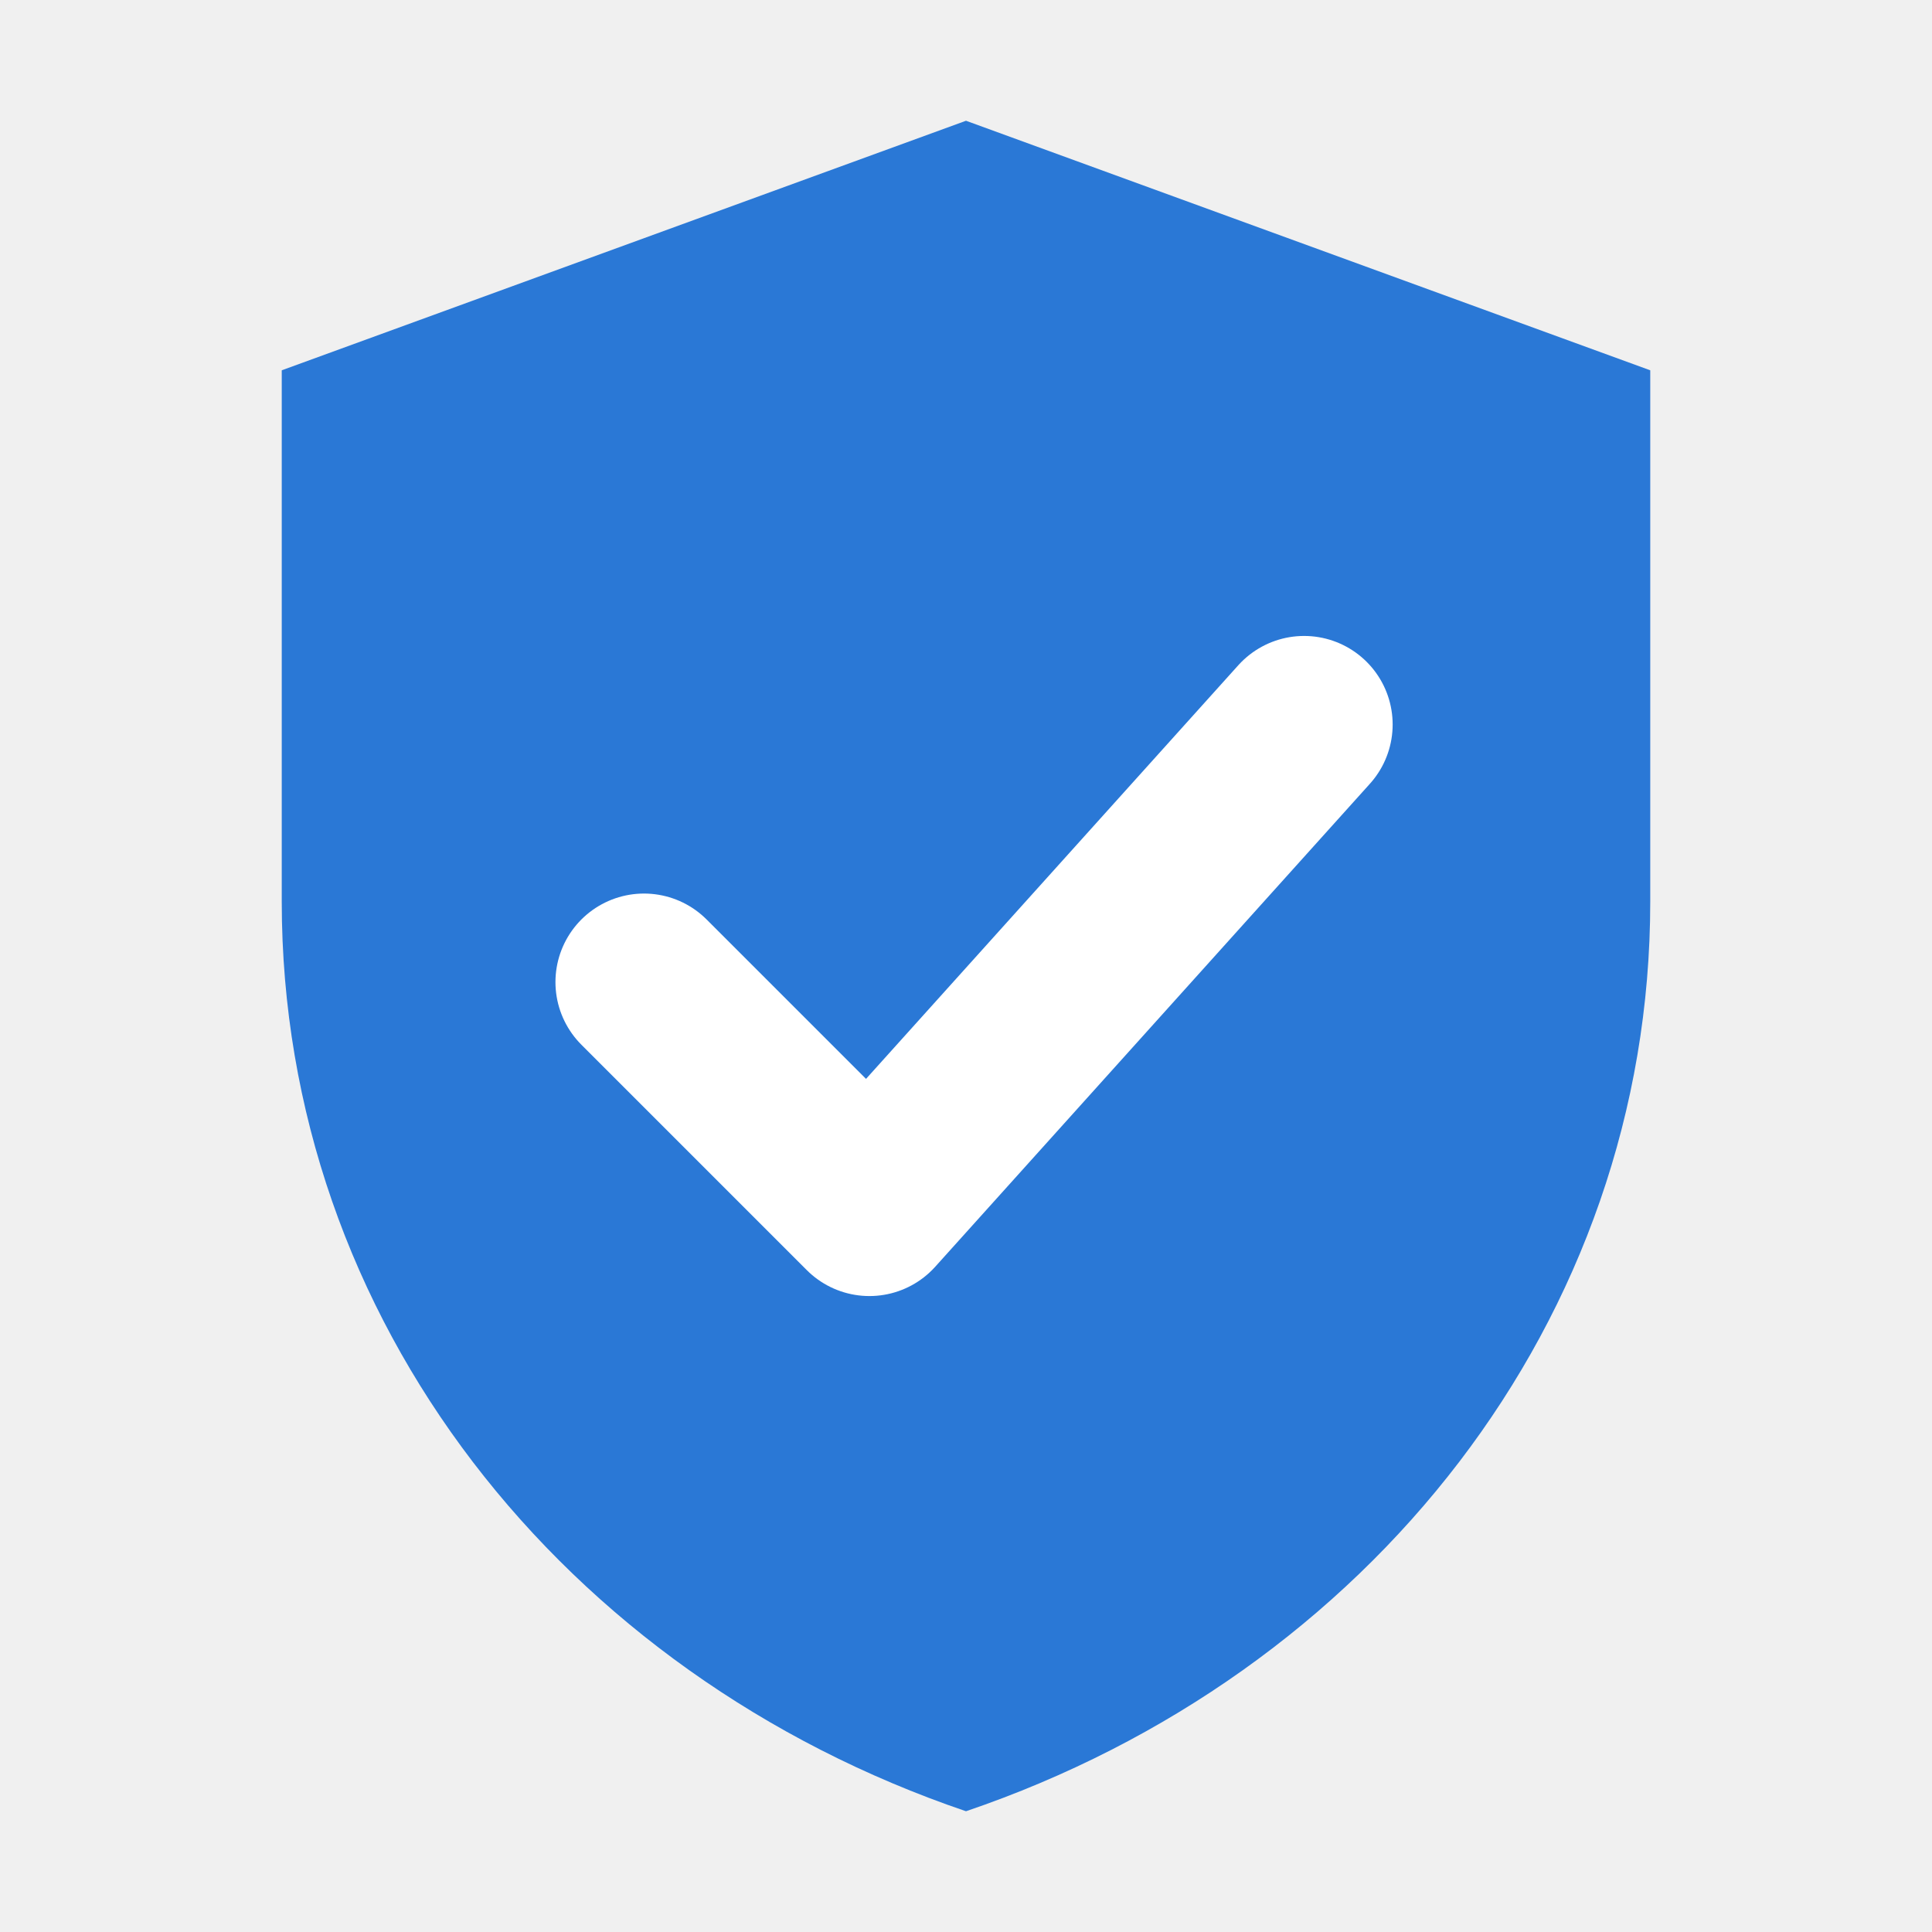
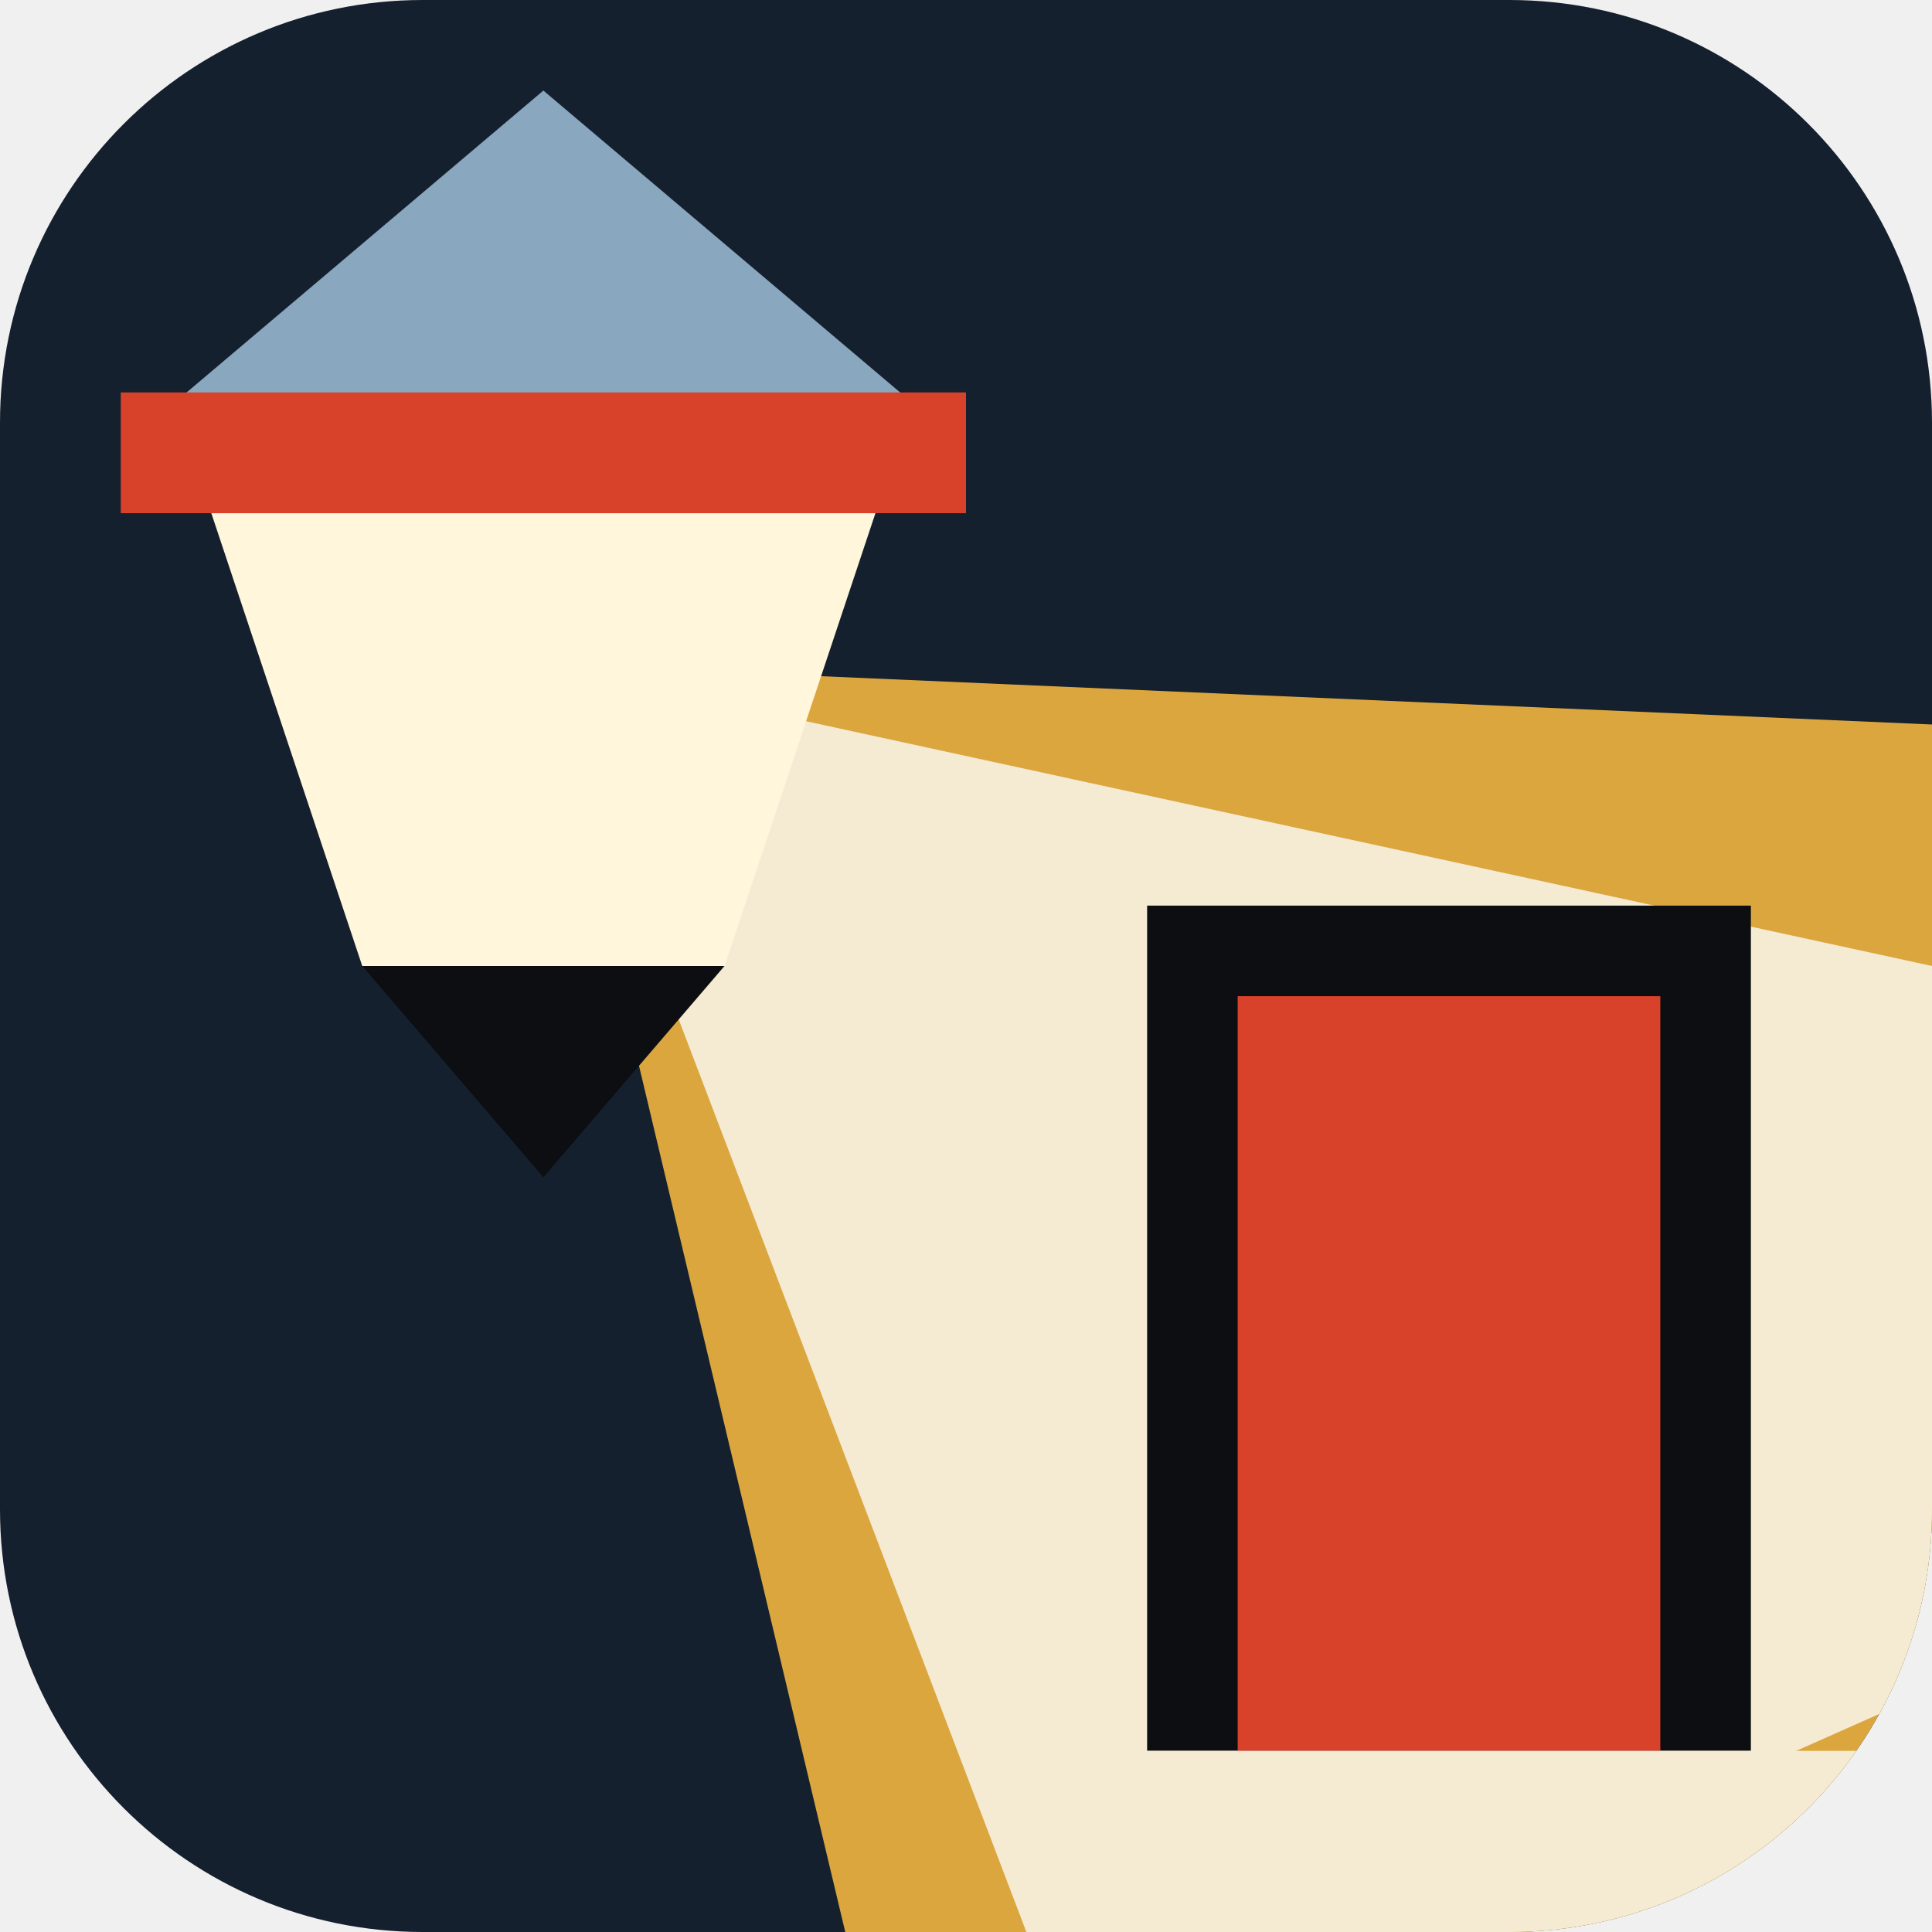
- <svg xmlns="http://www.w3.org/2000/svg" viewBox="0 0 24 24">
-   <path fill="#2a78d6" d="M12 1.5 3.5 4.6v6.6c0 5.2 3.5 9.6 8.5 11.3 5-1.7 8.5-6.1 8.5-11.3V4.6L12 1.5Z" />
-   <path fill="none" stroke="#fff" stroke-width="2.2" stroke-linecap="round" stroke-linejoin="round" d="m8 12.2 2.8 2.8L16.2 9" />
+ <svg xmlns="http://www.w3.org/2000/svg" viewBox="0 0 32 32">
+   <clipPath id="tile">
+     <rect width="32" height="32" rx="7" />
+   </clipPath>
+   <g clip-path="url(#tile)">
+     <rect width="32" height="32" fill="#15202e" />
+     <path fill="#dca63f" d="M9 11 32 12v20H14Z" />
+     <path fill="#f5ebd3" d="M9 11 32 16v12l-9 4h-6Z" />
+     <path fill="#0c0e12" d="M19 15h10v14H19Z" />
+     <path fill="#d8412a" d="M20.5 16.5h7V29h-7Z" />
+     <path fill="#f5ebd3" d="M17 29h14v3H17Z" />
+     <path fill="#8aa7c0" d="M9 1.5 15.5 7h-13Z" />
+     <path fill="#d8412a" d="M2 6.5h14v2H2Z" />
+     <path fill="#fff6dc" d="M3.5 8.5h11L12 16H6Z" />
+     <path fill="#0c0e12" d="M6 16h6l-3 3.5Z" />
+   </g>
</svg>
